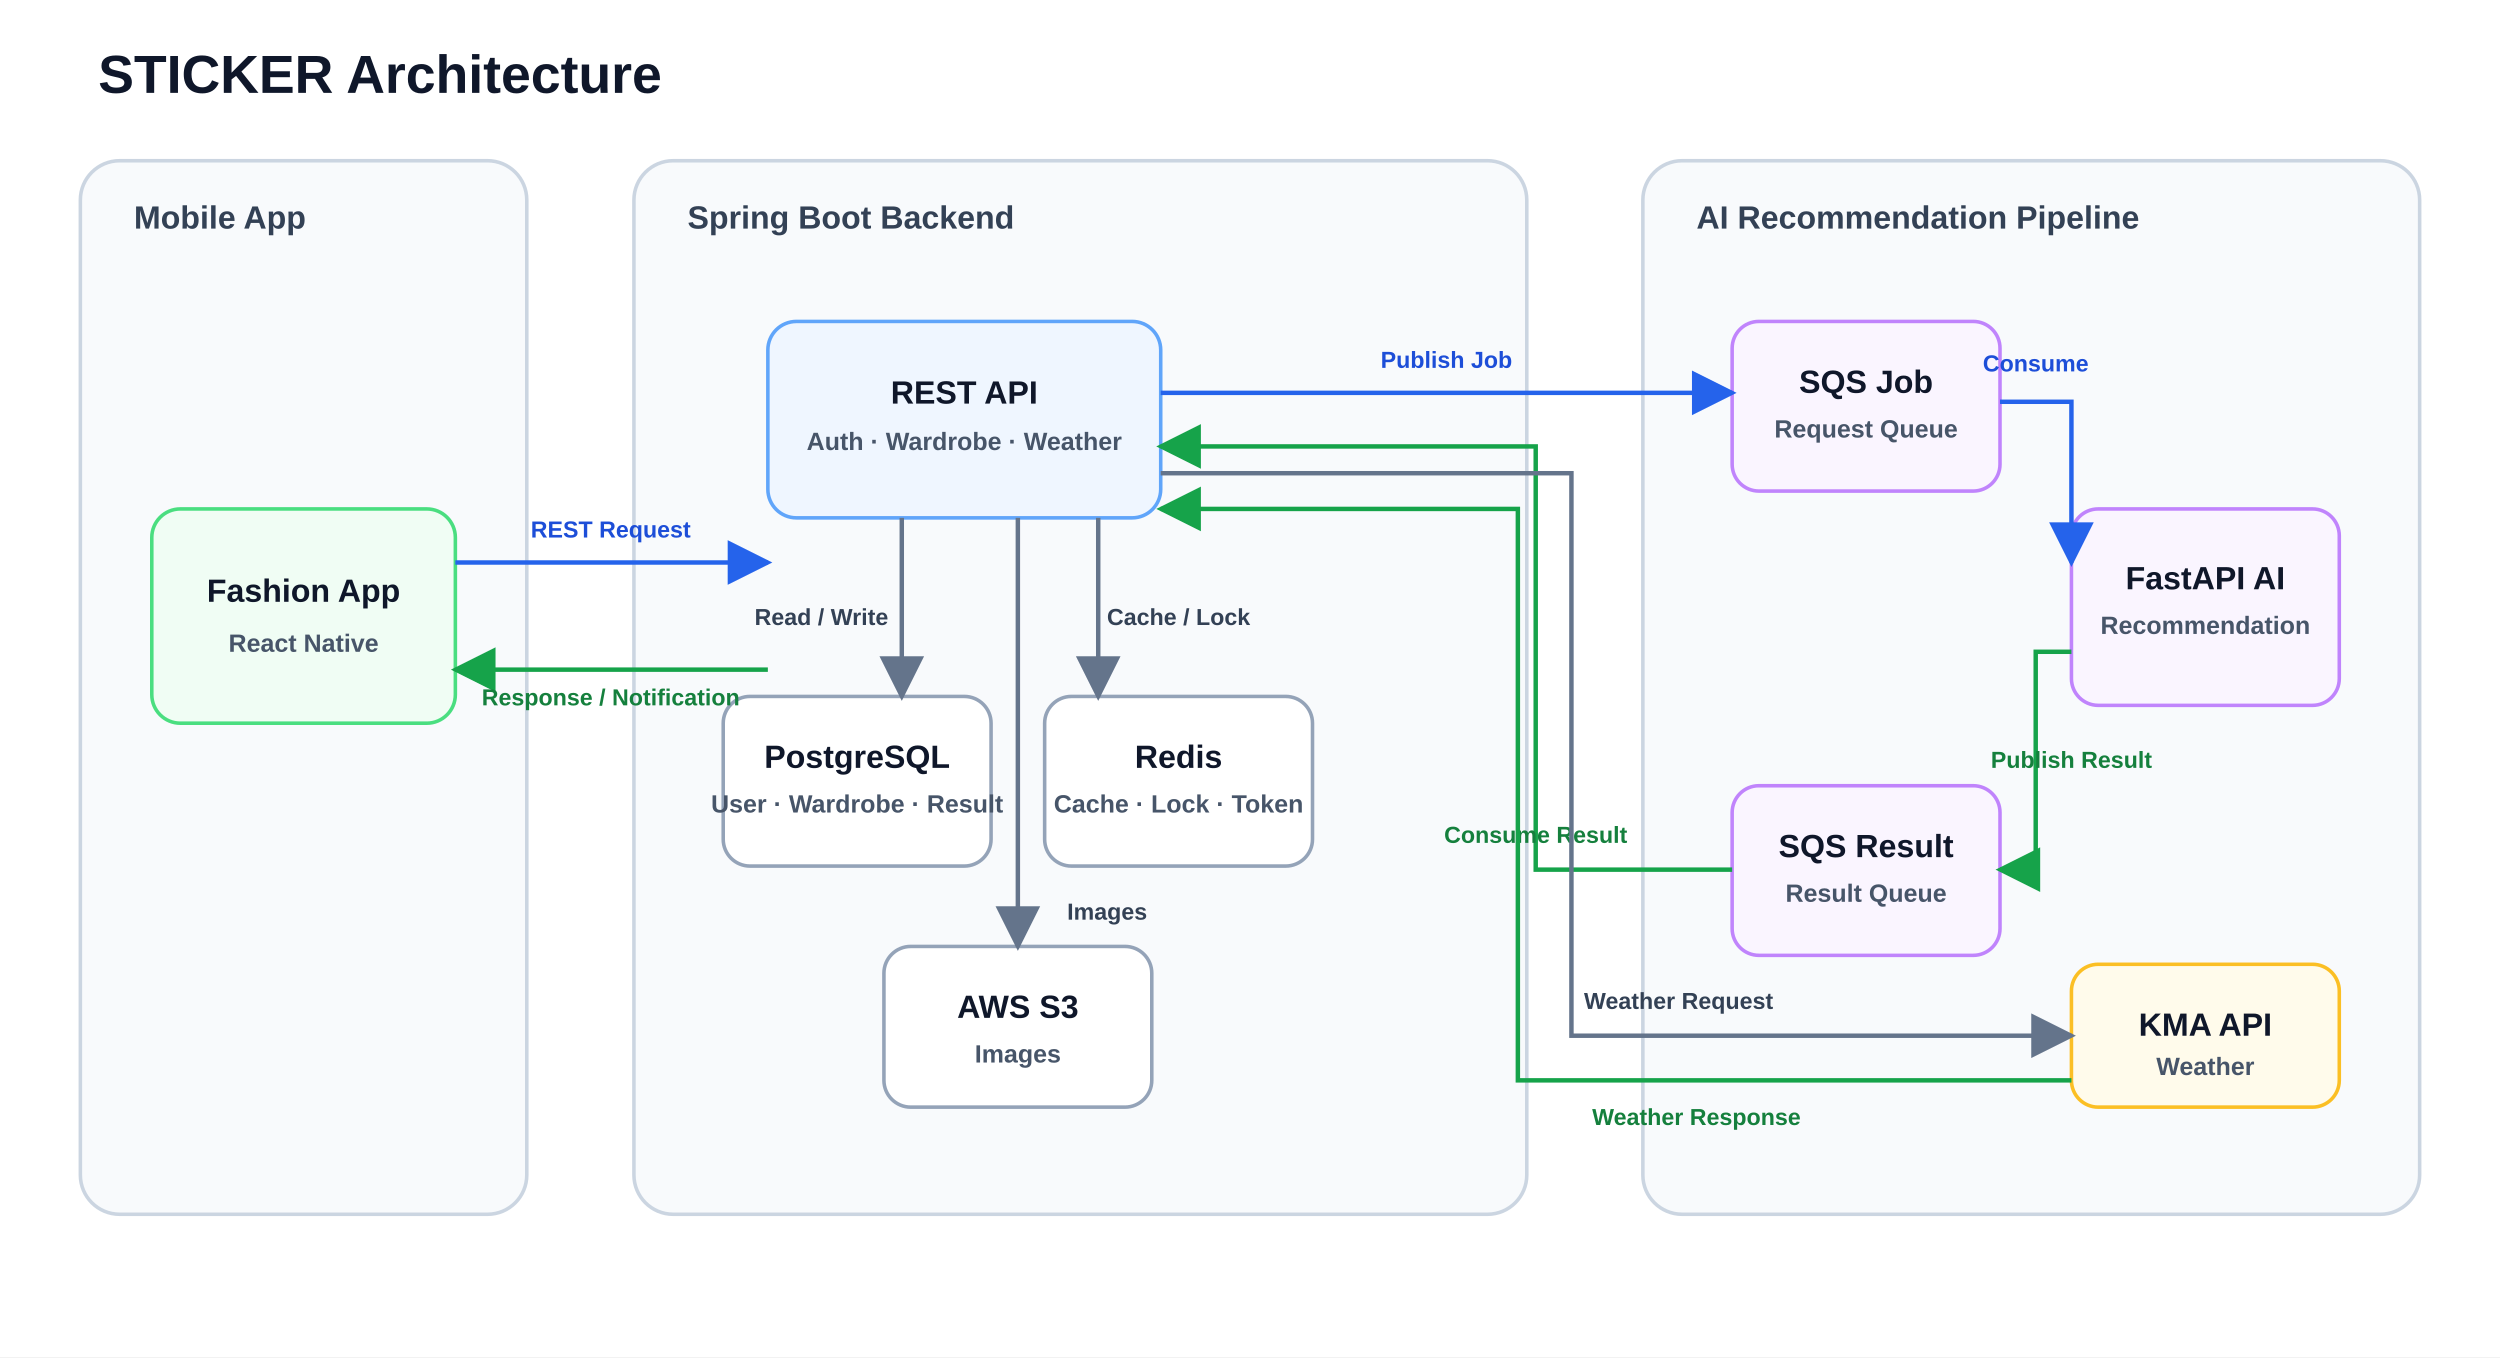
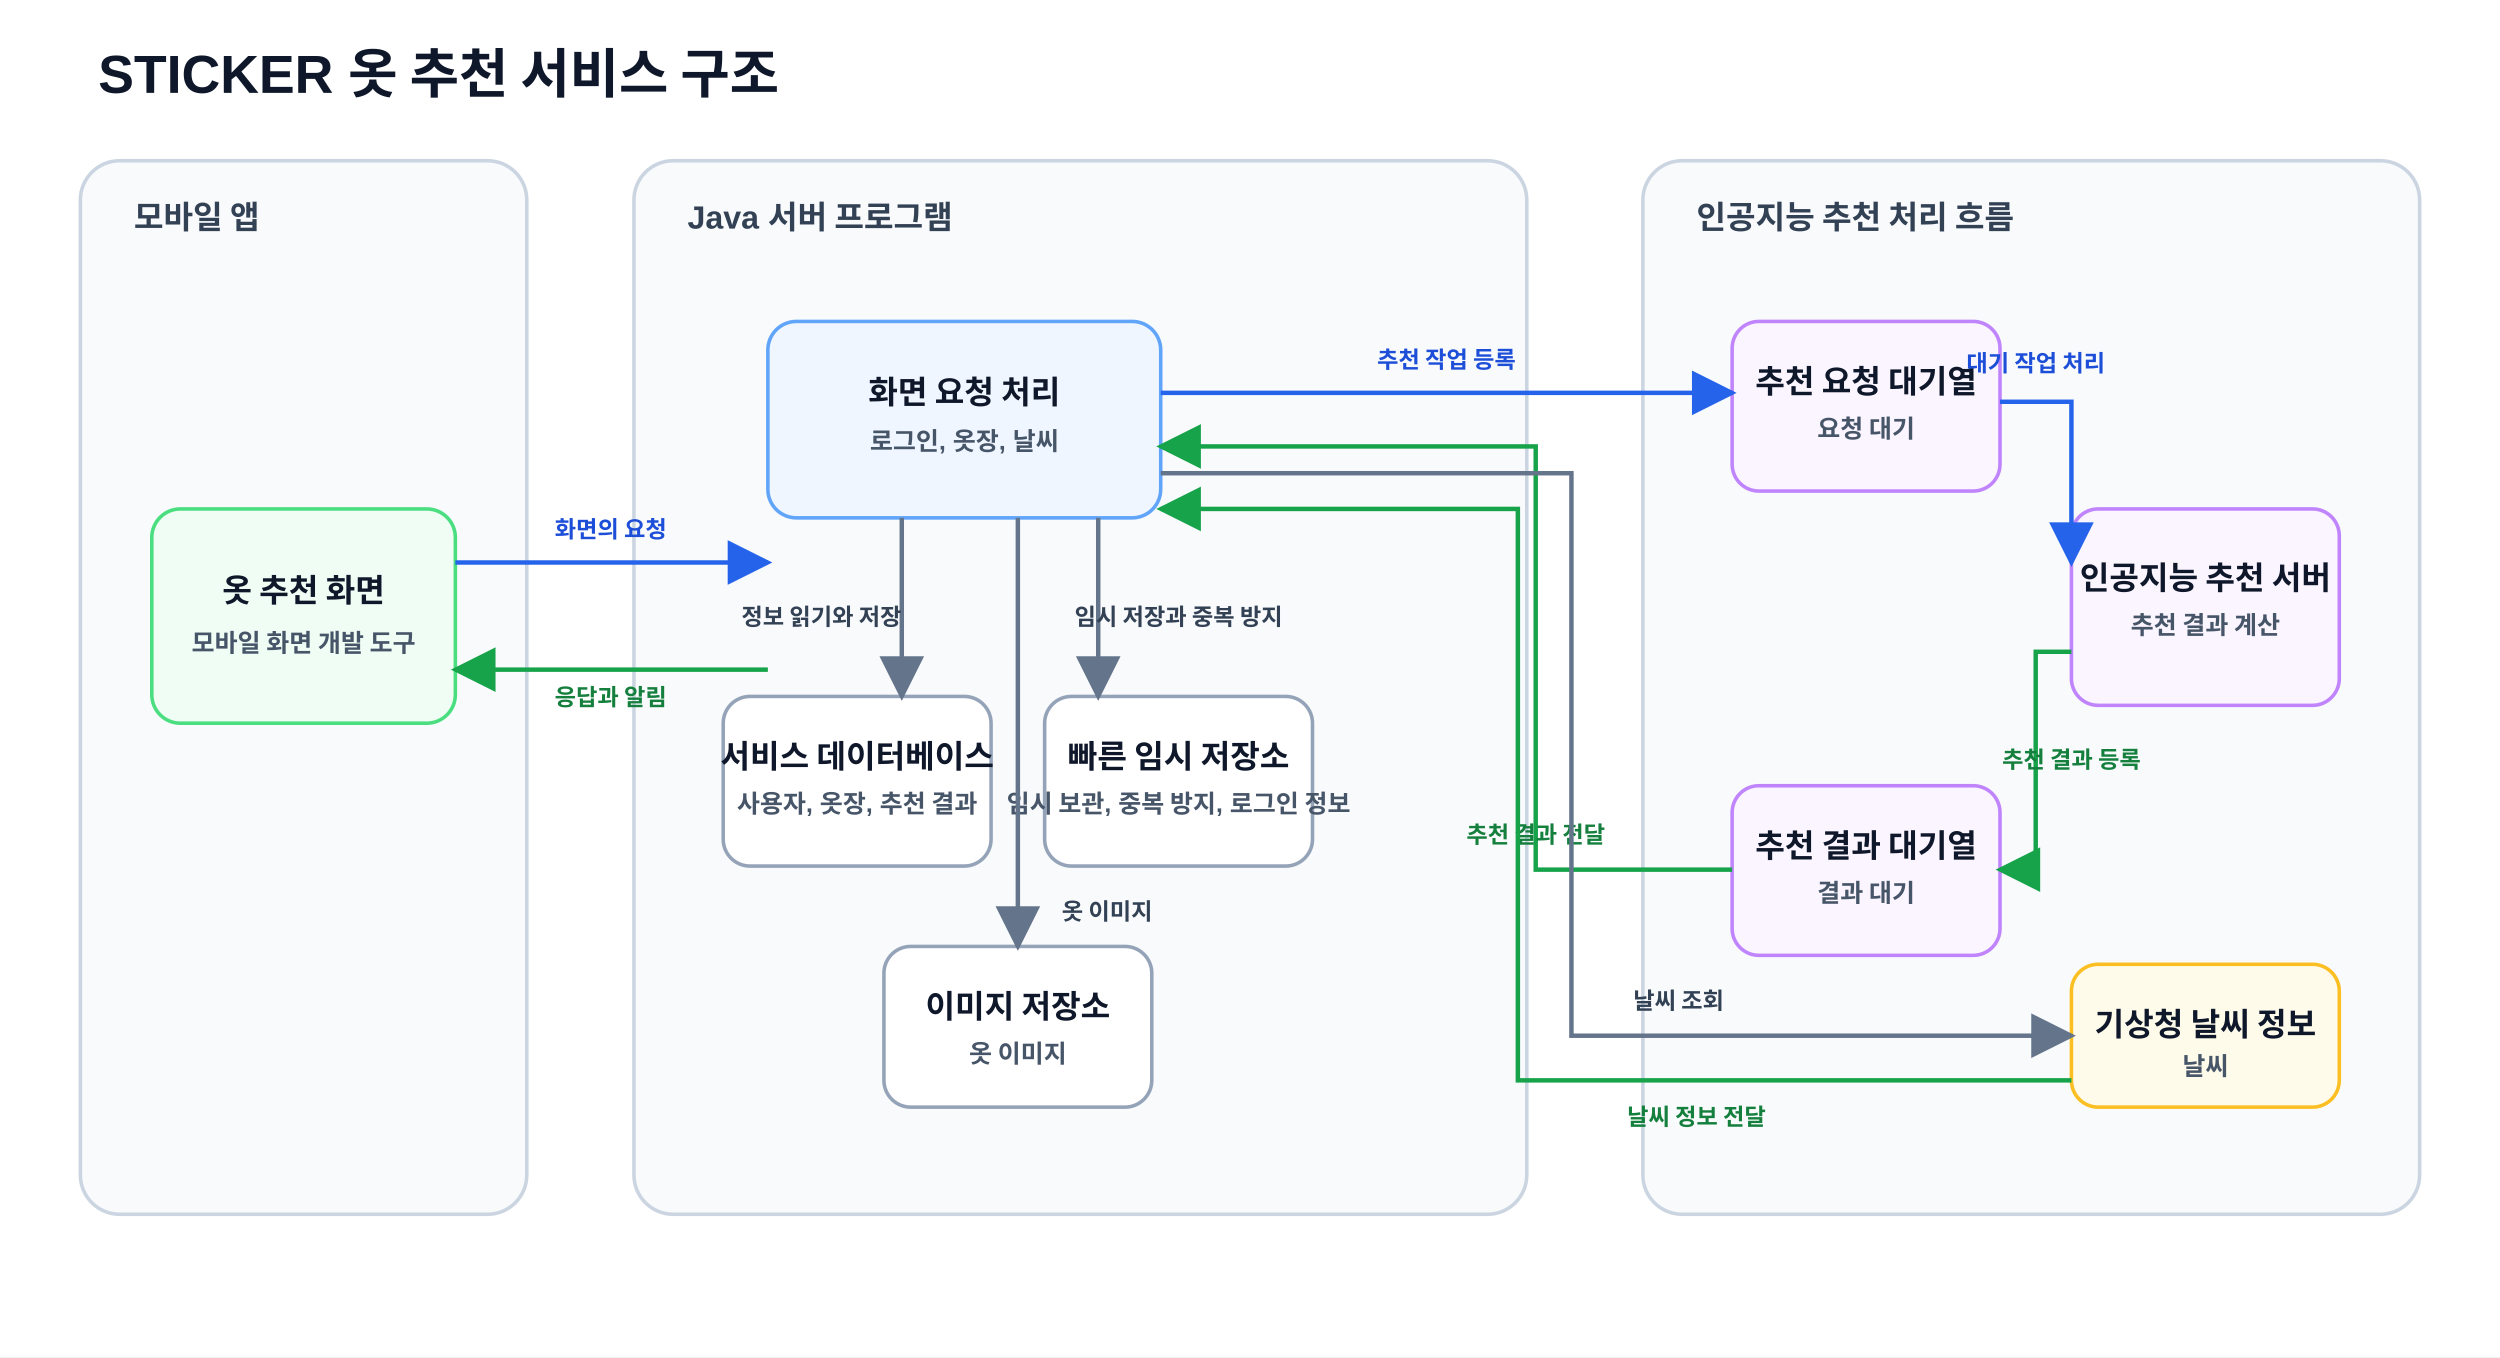
- <svg xmlns="http://www.w3.org/2000/svg" width="1400" height="760" viewBox="0 0 1400 760" role="img" aria-label="STICKER Architecture">
+ <svg xmlns="http://www.w3.org/2000/svg" width="1400" height="760" viewBox="0 0 1400 760" role="img" aria-label="STICKER 옷 추천 서비스 구조">
  <defs>
    <marker id="b" markerWidth="10" markerHeight="10" refX="9" refY="5" orient="auto">
      <path d="M0 0L10 5L0 10Z" fill="#2563eb" />
    </marker>
    <marker id="g" markerWidth="10" markerHeight="10" refX="9" refY="5" orient="auto">
      <path d="M0 0L10 5L0 10Z" fill="#16a34a" />
    </marker>
    <marker id="n" markerWidth="10" markerHeight="10" refX="9" refY="5" orient="auto">
      <path d="M0 0L10 5L0 10Z" fill="#64748b" />
    </marker>
    <style>.z{fill:#f8fafc;stroke:#cbd5e1;stroke-width:2}.c{fill:#f0fdf4;stroke:#4ade80;stroke-width:2}.s{fill:#eff6ff;stroke:#60a5fa;stroke-width:2}.p{fill:#faf5ff;stroke:#c084fc;stroke-width:2}.a{fill:#fffbeb;stroke:#fbbf24;stroke-width:2}.node{fill:#fff;stroke:#94a3b8;stroke-width:2}.t{font:700 30px Arial,'Noto Sans KR',sans-serif;fill:#0f172a}.zt{font:700 18px Arial,'Noto Sans KR',sans-serif;fill:#334155}.l{font:700 18px Arial,'Noto Sans KR',sans-serif;fill:#0f172a;text-anchor:middle}.sm{font:600 14px Arial,'Noto Sans KR',sans-serif;fill:#475569;text-anchor:middle}.fb{fill:none;stroke:#2563eb;stroke-width:2.5;marker-end:url(#b)}.fg{fill:none;stroke:#16a34a;stroke-width:2.5;marker-end:url(#g)}.fn{fill:none;stroke:#64748b;stroke-width:2.5;marker-end:url(#n)}.lb{font:700 13px Arial,'Noto Sans KR',sans-serif;fill:#1d4ed8;text-anchor:middle}.lg{font:700 13px Arial,'Noto Sans KR',sans-serif;fill:#15803d;text-anchor:middle}.ln{font:700 13px Arial,'Noto Sans KR',sans-serif;fill:#334155;text-anchor:middle}</style>
  </defs>
  <rect width="1400" height="760" fill="#fff" />
-   <text class="t" x="55" y="52">STICKER Architecture</text>
+   <text class="t" x="55" y="52">STICKER 옷 추천 서비스 구조</text>
  <rect class="z" x="45" y="90" width="250" height="590" rx="22" />
-   <text class="zt" x="75" y="128">Mobile App</text>
+   <text class="zt" x="75" y="128">모바일 앱</text>
  <rect class="c" x="85" y="285" width="170" height="120" rx="16" />
-   <text class="l" x="170" y="337">Fashion App</text>
-   <text class="sm" x="170" y="365">React Native</text>
+   <text class="l" x="170" y="337">옷 추천 화면</text>
+   <text class="sm" x="170" y="365">모바일 화면 개발 도구</text>
  <rect class="z" x="355" y="90" width="500" height="590" rx="22" />
-   <text class="zt" x="385" y="128">Spring Boot Backend</text>
+   <text class="zt" x="385" y="128">Java 서버 프로그램</text>
  <rect class="s" x="430" y="180" width="220" height="110" rx="16" />
-   <text class="l" x="540" y="226">REST API</text>
-   <text class="sm" x="540" y="252">Auth · Wardrobe · Weather</text>
+   <text class="l" x="540" y="226">화면 요청 처리</text>
+   <text class="sm" x="540" y="252">로그인, 옷장, 날씨</text>
  <rect class="node" x="405" y="390" width="150" height="95" rx="15" />
-   <text class="l" x="480" y="430">PostgreSQL</text>
-   <text class="sm" x="480" y="455">User · Wardrobe · Result</text>
+   <text class="l" x="480" y="430">서비스 데이터베이스</text>
+   <text class="sm" x="480" y="455">사용자, 옷장, 추천 결과</text>
  <rect class="node" x="585" y="390" width="150" height="95" rx="15" />
-   <text class="l" x="660" y="430">Redis</text>
-   <text class="sm" x="660" y="455">Cache · Lock · Token</text>
+   <text class="l" x="660" y="430">빠른 임시 저장소</text>
+   <text class="sm" x="660" y="455">임시 보관, 중복 방지, 로그인 정보</text>
  <rect class="node" x="495" y="530" width="150" height="90" rx="15" />
-   <text class="l" x="570" y="570">AWS S3</text>
-   <text class="sm" x="570" y="595">Images</text>
+   <text class="l" x="570" y="570">이미지 저장소</text>
+   <text class="sm" x="570" y="595">옷 이미지</text>
  <rect class="z" x="920" y="90" width="435" height="590" rx="22" />
-   <text class="zt" x="950" y="128">AI Recommendation Pipeline</text>
+   <text class="zt" x="950" y="128">인공지능 추천 처리 흐름</text>
  <rect class="p" x="970" y="180" width="150" height="95" rx="15" />
-   <text class="l" x="1045" y="220">SQS Job</text>
-   <text class="sm" x="1045" y="245">Request Queue</text>
+   <text class="l" x="1045" y="220">추천 요청 대기열</text>
+   <text class="sm" x="1045" y="245">요청 대기</text>
  <rect class="p" x="1160" y="285" width="150" height="110" rx="15" />
-   <text class="l" x="1235" y="330">FastAPI AI</text>
-   <text class="sm" x="1235" y="355">Recommendation</text>
+   <text class="l" x="1235" y="330">인공지능 추천 서버</text>
+   <text class="sm" x="1235" y="355">추천 결과 계산</text>
  <rect class="p" x="970" y="440" width="150" height="95" rx="15" />
-   <text class="l" x="1045" y="480">SQS Result</text>
-   <text class="sm" x="1045" y="505">Result Queue</text>
+   <text class="l" x="1045" y="480">추천 결과 대기열</text>
+   <text class="sm" x="1045" y="505">결과 대기</text>
  <rect class="a" x="1160" y="540" width="150" height="80" rx="15" />
-   <text class="l" x="1235" y="580">KMA API</text>
-   <text class="sm" x="1235" y="602">Weather</text>
+   <text class="l" x="1235" y="580">기상청 날씨 정보</text>
+   <text class="sm" x="1235" y="602">날씨</text>
  <path class="fb" d="M255 315H430" />
-   <text class="lb" x="342" y="301">REST Request</text>
+   <text class="lb" x="342" y="301">화면의 요청</text>
  <path class="fg" d="M430 375H255" />
-   <text class="lg" x="342" y="395">Response / Notification</text>
+   <text class="lg" x="342" y="395">응답과 알림</text>
  <path class="fn" d="M505 290V390" />
-   <text class="ln" x="460" y="350">Read / Write</text>
+   <text class="ln" x="460" y="350">정보 읽기와 저장</text>
  <path class="fn" d="M615 290V390" />
-   <text class="ln" x="660" y="350">Cache / Lock</text>
+   <text class="ln" x="660" y="350">임시 저장과 중복 방지</text>
  <path class="fn" d="M570 290V530" />
-   <text class="ln" x="620" y="515">Images</text>
+   <text class="ln" x="620" y="515">옷 이미지</text>
  <path class="fb" d="M650 220H970" />
-   <text class="lb" x="810" y="206">Publish Job</text>
+   <text class="lb" x="810" y="206">추천 작업 등록</text>
  <path class="fb" d="M1120 225H1160V315" />
-   <text class="lb" x="1140" y="208">Consume</text>
+   <text class="lb" x="1140" y="208">대기 작업 처리</text>
  <path class="fg" d="M1160 365H1140V487H1120" />
-   <text class="lg" x="1160" y="430">Publish Result</text>
+   <text class="lg" x="1160" y="430">추천 결과 등록</text>
  <path class="fg" d="M970 487H860V250H650" />
-   <text class="lg" x="860" y="472">Consume Result</text>
+   <text class="lg" x="860" y="472">추천 결과 전달</text>
  <path class="fn" d="M650 265H880V580H1160" />
-   <text class="ln" x="940" y="565">Weather Request</text>
+   <text class="ln" x="940" y="565">날씨 조회</text>
  <path class="fg" d="M1160 605H850V285H650" />
-   <text class="lg" x="950" y="630">Weather Response</text>
+   <text class="lg" x="950" y="630">날씨 정보 전달</text>
</svg>
